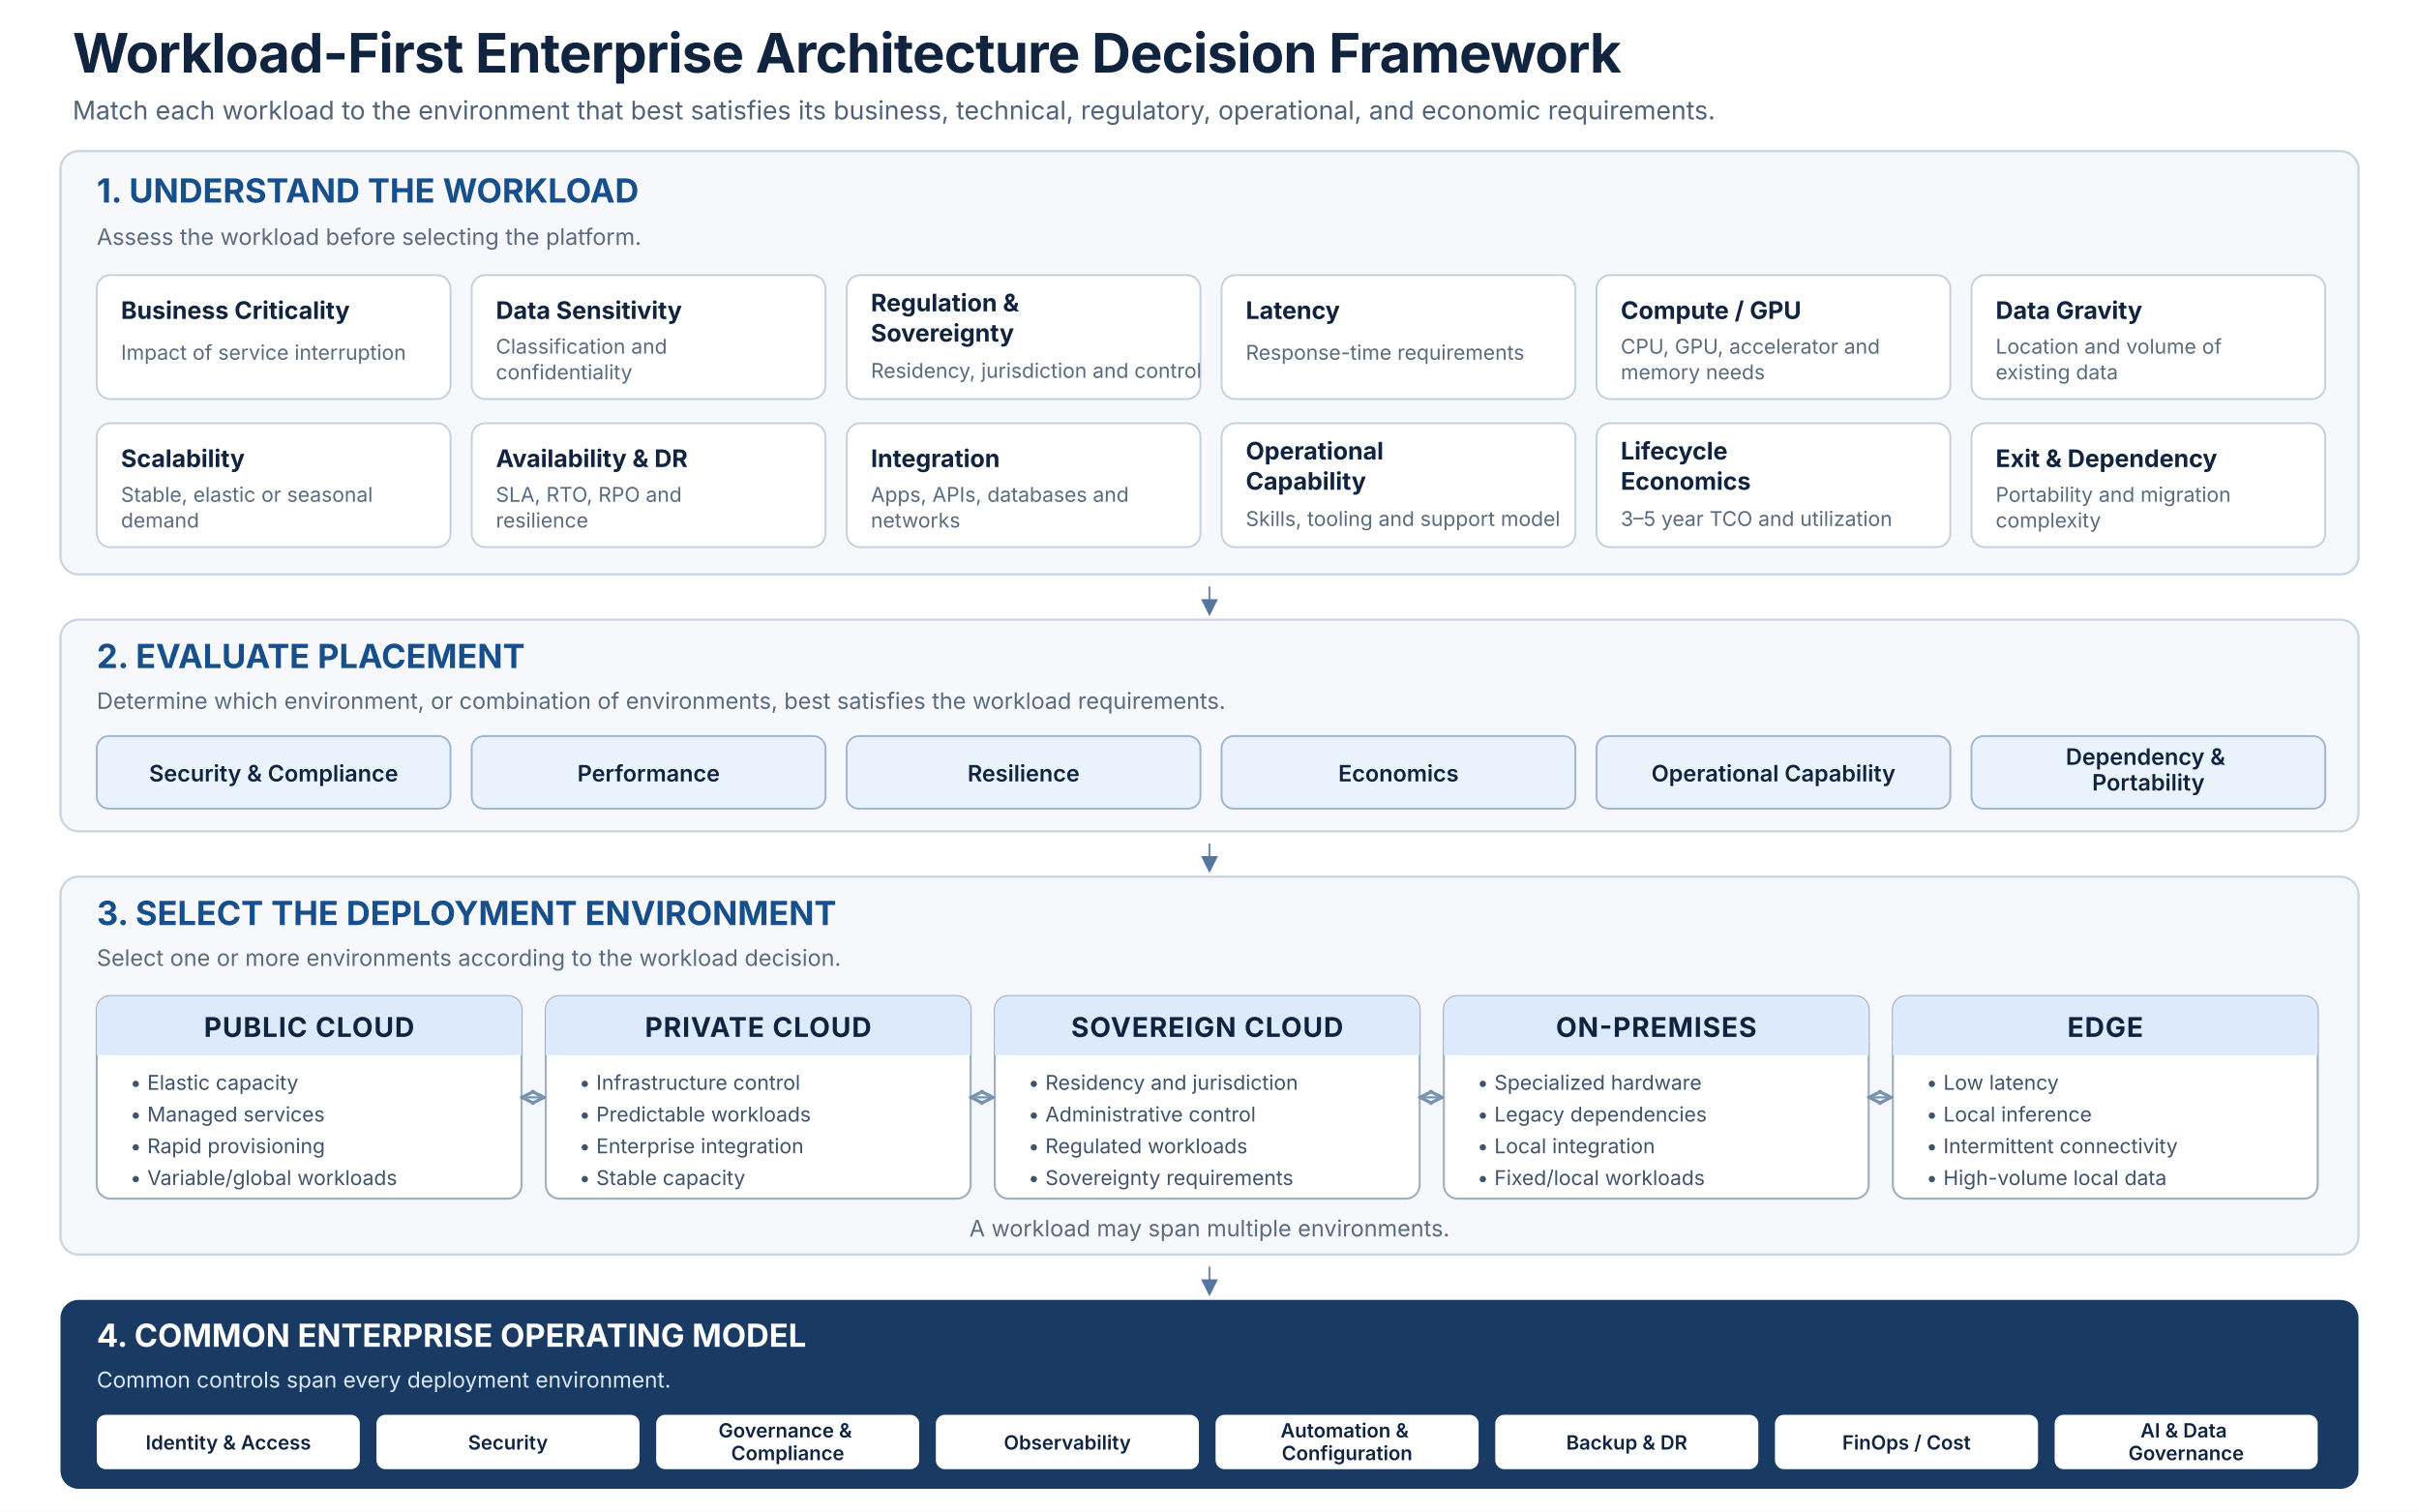
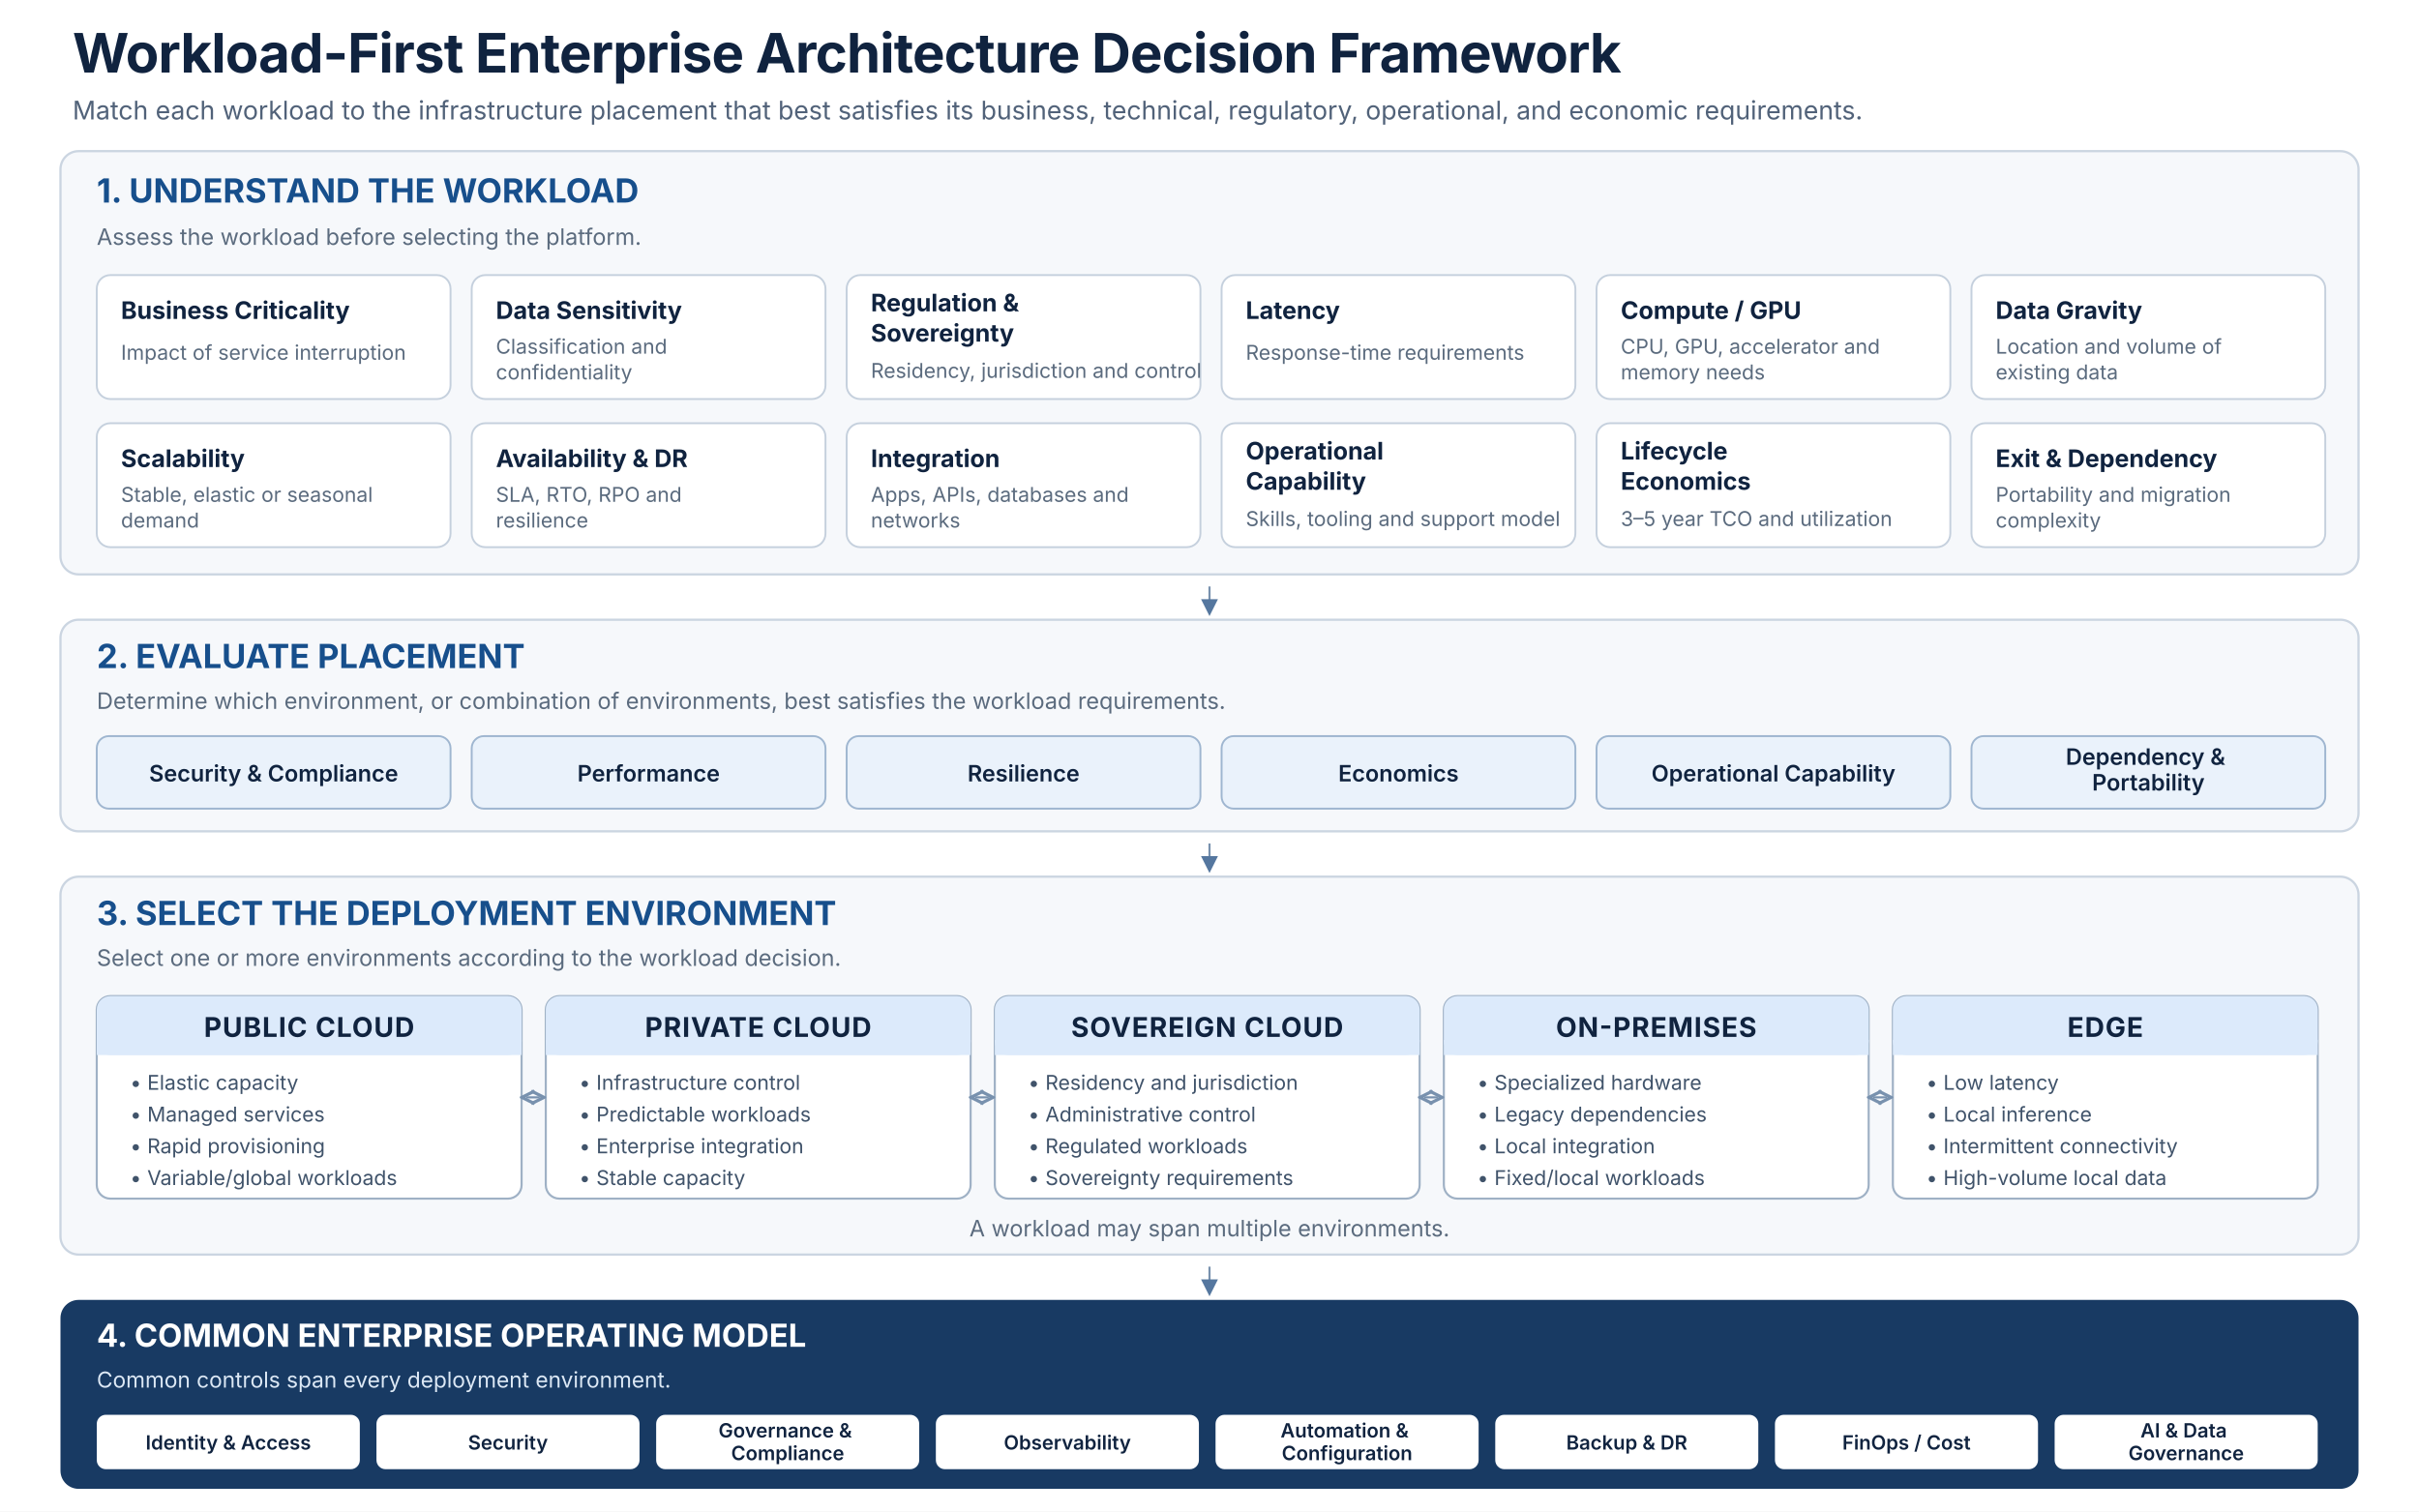
<svg xmlns="http://www.w3.org/2000/svg" width="1600" height="1000" viewBox="0 0 1600 1000" preserveAspectRatio="xMidYMid meet" role="img" aria-labelledby="diagram-title diagram-desc">
  <defs>
    <marker id="arrow-down" markerWidth="10" markerHeight="10" refX="5" refY="5" orient="auto">
      <path d="M1 1 L9 5 L1 9 Z" fill="#55779f" />
    </marker>
    <marker id="arrow-left" markerWidth="8" markerHeight="8" refX="3" refY="4" orient="auto">
      <path d="M7 1 L1 4 L7 7" fill="none" stroke="#7891ae" stroke-width="1.5" />
    </marker>
    <marker id="arrow-right" markerWidth="8" markerHeight="8" refX="5" refY="4" orient="auto">
      <path d="M1 1 L7 4 L1 7" fill="none" stroke="#7891ae" stroke-width="1.5" />
    </marker>
    <style>
      .text { font-family: Inter, Arial, Helvetica, sans-serif; fill: #10233f; }
      .title { font-size: 36px; font-weight: 700; letter-spacing: -0.5px; }
      .subtitle { font-size: 17px; font-weight: 400; fill: #516279; }
      .layer-title { font-size: 22px; font-weight: 700; fill: #174f8c; }
      .layer-note { font-size: 15px; font-weight: 400; fill: #5b6b7e; }
      .card-title { font-size: 16px; font-weight: 700; }
      .card-copy { font-size: 13.5px; font-weight: 400; fill: #5b6b7e; }
      .domain { font-size: 15px; font-weight: 600; text-anchor: middle; }
      .env-title { font-size: 18px; font-weight: 700; letter-spacing: 0.6px; text-anchor: middle; }
      .env-copy { font-size: 13.5px; font-weight: 400; fill: #40536a; }
      .foundation-title { font-size: 21px; font-weight: 700; fill: #ffffff; }
      .foundation-note { font-size: 14.5px; font-weight: 400; fill: #dce8f5; }
      .foundation-copy { font-size: 13px; font-weight: 600; fill: #10233f; text-anchor: middle; }
      .section { fill: #f6f8fb; stroke: #cbd5e1; stroke-width: 1.5; }
      .card { fill: #ffffff; stroke: #c5d0dd; stroke-width: 1.25; }
      .domain-card { fill: #eaf2fb; stroke: #9fb6d0; stroke-width: 1.25; }
      .environment { fill: #ffffff; stroke: #9fb1c5; stroke-width: 1.4; }
      .environment-accent { fill: #dceafb; }
      .connector { stroke: #7891ae; stroke-width: 1.4; fill: none; }
    </style>
  </defs>
  <rect width="1600" height="1000" fill="#ffffff" />
  <g class="text">
    <text class="title" x="48" y="48">Workload-First Enterprise Architecture Decision Framework</text>
-     <text class="subtitle" x="48" y="79">Match each workload to the environment that best satisfies its business, technical, regulatory, operational, and economic requirements.</text>
+     <text class="subtitle" x="48" y="79">Match each workload to the infrastructure placement that best satisfies its business, technical, regulatory, operational, and economic requirements.</text>
    <g aria-label="Layer 1: Understand the workload">
      <rect class="section" x="40" y="100" width="1520" height="280" rx="12" />
      <text class="layer-title" x="64" y="134">1. UNDERSTAND THE WORKLOAD</text>
      <text class="layer-note" x="64" y="162">Assess the workload before selecting the platform.</text>
      <g transform="translate(64 182)">
        <rect class="card" width="234" height="82" rx="9" />
        <text class="card-title" x="16" y="29">Business Criticality</text>
        <text class="card-copy" x="16" y="56">Impact of service interruption</text>
      </g>
      <g transform="translate(312 182)">
        <rect class="card" width="234" height="82" rx="9" />
        <text class="card-title" x="16" y="29">Data Sensitivity</text>
        <text class="card-copy" x="16" y="52">Classification and</text>
        <text class="card-copy" x="16" y="69">confidentiality</text>
      </g>
      <g transform="translate(560 182)">
        <rect class="card" width="234" height="82" rx="9" />
        <text class="card-title" x="16" y="24">
          <tspan x="16" dy="0">Regulation &amp;</tspan>
          <tspan x="16" dy="20">Sovereignty</tspan>
        </text>
        <text class="card-copy" x="16" y="68">Residency, jurisdiction and control</text>
      </g>
      <g transform="translate(808 182)">
        <rect class="card" width="234" height="82" rx="9" />
        <text class="card-title" x="16" y="29">Latency</text>
        <text class="card-copy" x="16" y="56">Response-time requirements</text>
      </g>
      <g transform="translate(1056 182)">
        <rect class="card" width="234" height="82" rx="9" />
        <text class="card-title" x="16" y="29">Compute / GPU</text>
        <text class="card-copy" x="16" y="52">
          <tspan x="16" dy="0">CPU, GPU, accelerator and</tspan>
          <tspan x="16" dy="17">memory needs</tspan>
        </text>
      </g>
      <g transform="translate(1304 182)">
        <rect class="card" width="234" height="82" rx="9" />
        <text class="card-title" x="16" y="29">Data Gravity</text>
        <text class="card-copy" x="16" y="52">
          <tspan x="16" dy="0">Location and volume of</tspan>
          <tspan x="16" dy="17">existing data</tspan>
        </text>
      </g>
      <g transform="translate(64 280)">
        <rect class="card" width="234" height="82" rx="9" />
        <text class="card-title" x="16" y="29">Scalability</text>
        <text class="card-copy" x="16" y="52">
          <tspan x="16" dy="0">Stable, elastic or seasonal</tspan>
          <tspan x="16" dy="17">demand</tspan>
        </text>
      </g>
      <g transform="translate(312 280)">
        <rect class="card" width="234" height="82" rx="9" />
        <text class="card-title" x="16" y="29">Availability &amp; DR</text>
        <text class="card-copy" x="16" y="52">
          <tspan x="16" dy="0">SLA, RTO, RPO and</tspan>
          <tspan x="16" dy="17">resilience</tspan>
        </text>
      </g>
      <g transform="translate(560 280)">
        <rect class="card" width="234" height="82" rx="9" />
        <text class="card-title" x="16" y="29">Integration</text>
        <text class="card-copy" x="16" y="52">
          <tspan x="16" dy="0">Apps, APIs, databases and</tspan>
          <tspan x="16" dy="17">networks</tspan>
        </text>
      </g>
      <g transform="translate(808 280)">
        <rect class="card" width="234" height="82" rx="9" />
        <text class="card-title" x="16" y="24">
          <tspan x="16" dy="0">Operational</tspan>
          <tspan x="16" dy="20">Capability</tspan>
        </text>
        <text class="card-copy" x="16" y="68">Skills, tooling and support model</text>
      </g>
      <g transform="translate(1056 280)">
        <rect class="card" width="234" height="82" rx="9" />
        <text class="card-title" x="16" y="24">
          <tspan x="16" dy="0">Lifecycle</tspan>
          <tspan x="16" dy="20">Economics</tspan>
        </text>
        <text class="card-copy" x="16" y="68">3–5 year TCO and utilization</text>
      </g>
      <g transform="translate(1304 280)">
        <rect class="card" width="234" height="82" rx="9" />
        <text class="card-title" x="16" y="29">Exit &amp; Dependency</text>
        <text class="card-copy" x="16" y="52">
          <tspan x="16" dy="0">Portability and migration</tspan>
          <tspan x="16" dy="17">complexity</tspan>
        </text>
      </g>
    </g>
    <path class="connector" d="M800 388 V402" marker-end="url(#arrow-down)" />
    <g aria-label="Layer 2: Evaluate placement">
      <rect class="section" x="40" y="410" width="1520" height="140" rx="12" />
      <text class="layer-title" x="64" y="442">2. EVALUATE PLACEMENT</text>
      <text class="layer-note" x="64" y="469">Determine which environment, or combination of environments, best satisfies the workload requirements.</text>
      <g transform="translate(64 487)">
        <rect class="domain-card" width="234" height="48" rx="8" />
        <text class="domain" x="117" y="30">Security &amp; Compliance</text>
      </g>
      <g transform="translate(312 487)">
        <rect class="domain-card" width="234" height="48" rx="8" />
        <text class="domain" x="117" y="30">Performance</text>
      </g>
      <g transform="translate(560 487)">
        <rect class="domain-card" width="234" height="48" rx="8" />
        <text class="domain" x="117" y="30">Resilience</text>
      </g>
      <g transform="translate(808 487)">
        <rect class="domain-card" width="234" height="48" rx="8" />
        <text class="domain" x="117" y="30">Economics</text>
      </g>
      <g transform="translate(1056 487)">
        <rect class="domain-card" width="234" height="48" rx="8" />
        <text class="domain" x="117" y="30">Operational Capability</text>
      </g>
      <g transform="translate(1304 487)">
        <rect class="domain-card" width="234" height="48" rx="8" />
        <text class="domain" x="117" y="19">
          <tspan x="117" dy="0">Dependency &amp;</tspan>
          <tspan x="117" dy="17">Portability</tspan>
        </text>
      </g>
    </g>
    <path class="connector" d="M800 558 V572" marker-end="url(#arrow-down)" />
    <g aria-label="Layer 3: Select the deployment environment">
      <rect class="section" x="40" y="580" width="1520" height="250" rx="12" />
      <text class="layer-title" x="64" y="612">3. SELECT THE DEPLOYMENT ENVIRONMENT</text>
      <text class="layer-note" x="64" y="639">Select one or more environments according to the workload decision.</text>
      <g transform="translate(64 659)">
        <rect class="environment" width="281" height="134" rx="9" />
        <rect class="environment-accent" width="281" height="39" rx="9" />
        <rect class="environment-accent" y="29" width="281" height="10" />
        <text class="env-title" x="140.5" y="27">PUBLIC CLOUD</text>
        <text class="env-copy" x="22" y="62">• Elastic capacity</text>
        <text class="env-copy" x="22" y="83">• Managed services</text>
        <text class="env-copy" x="22" y="104">• Rapid provisioning</text>
        <text class="env-copy" x="22" y="125">• Variable/global workloads</text>
      </g>
      <g transform="translate(361 659)">
        <rect class="environment" width="281" height="134" rx="9" />
        <rect class="environment-accent" width="281" height="39" rx="9" />
        <rect class="environment-accent" y="29" width="281" height="10" />
        <text class="env-title" x="140.5" y="27">PRIVATE CLOUD</text>
        <text class="env-copy" x="22" y="62">• Infrastructure control</text>
        <text class="env-copy" x="22" y="83">• Predictable workloads</text>
        <text class="env-copy" x="22" y="104">• Enterprise integration</text>
        <text class="env-copy" x="22" y="125">• Stable capacity</text>
      </g>
      <g transform="translate(658 659)">
        <rect class="environment" width="281" height="134" rx="9" />
        <rect class="environment-accent" width="281" height="39" rx="9" />
        <rect class="environment-accent" y="29" width="281" height="10" />
        <text class="env-title" x="140.5" y="27">SOVEREIGN CLOUD</text>
        <text class="env-copy" x="22" y="62">• Residency and jurisdiction</text>
        <text class="env-copy" x="22" y="83">• Administrative control</text>
        <text class="env-copy" x="22" y="104">• Regulated workloads</text>
        <text class="env-copy" x="22" y="125">• Sovereignty requirements</text>
      </g>
      <g transform="translate(955 659)">
        <rect class="environment" width="281" height="134" rx="9" />
        <rect class="environment-accent" width="281" height="39" rx="9" />
        <rect class="environment-accent" y="29" width="281" height="10" />
        <text class="env-title" x="140.5" y="27">ON-PREMISES</text>
        <text class="env-copy" x="22" y="62">• Specialized hardware</text>
        <text class="env-copy" x="22" y="83">• Legacy dependencies</text>
        <text class="env-copy" x="22" y="104">• Local integration</text>
        <text class="env-copy" x="22" y="125">• Fixed/local workloads</text>
      </g>
      <g transform="translate(1252 659)">
        <rect class="environment" width="281" height="134" rx="9" />
        <rect class="environment-accent" width="281" height="39" rx="9" />
        <rect class="environment-accent" y="29" width="281" height="10" />
        <text class="env-title" x="140.5" y="27">EDGE</text>
        <text class="env-copy" x="22" y="62">• Low latency</text>
        <text class="env-copy" x="22" y="83">• Local inference</text>
        <text class="env-copy" x="22" y="104">• Intermittent connectivity</text>
        <text class="env-copy" x="22" y="125">• High-volume local data</text>
      </g>
      <path class="connector" d="M348 726 H357" marker-start="url(#arrow-left)" marker-end="url(#arrow-right)" />
      <path class="connector" d="M645 726 H654" marker-start="url(#arrow-left)" marker-end="url(#arrow-right)" />
      <path class="connector" d="M942 726 H951" marker-start="url(#arrow-left)" marker-end="url(#arrow-right)" />
      <path class="connector" d="M1239 726 H1248" marker-start="url(#arrow-left)" marker-end="url(#arrow-right)" />
      <text class="layer-note" x="800" y="818" text-anchor="middle">A workload may span multiple environments.</text>
    </g>
    <path class="connector" d="M800 838 V852" marker-end="url(#arrow-down)" />
    <g aria-label="Layer 4: Common enterprise operating model">
      <rect x="40" y="860" width="1520" height="125" rx="12" fill="#183a63" />
      <text class="foundation-title" x="64" y="891">4. COMMON ENTERPRISE OPERATING MODEL</text>
      <text class="foundation-note" x="64" y="918">Common controls span every deployment environment.</text>
      <g transform="translate(64 936)">
        <rect width="174" height="36" rx="6" fill="#ffffff" />
        <text class="foundation-copy" x="87" y="23">Identity &amp; Access</text>
      </g>
      <g transform="translate(249 936)">
        <rect width="174" height="36" rx="6" fill="#ffffff" />
        <text class="foundation-copy" x="87" y="23">Security</text>
      </g>
      <g transform="translate(434 936)">
        <rect width="174" height="36" rx="6" fill="#ffffff" />
        <text class="foundation-copy" x="87" y="15">
          <tspan x="87" dy="0">Governance &amp;</tspan>
          <tspan x="87" dy="15">Compliance</tspan>
        </text>
      </g>
      <g transform="translate(619 936)">
        <rect width="174" height="36" rx="6" fill="#ffffff" />
        <text class="foundation-copy" x="87" y="23">Observability</text>
      </g>
      <g transform="translate(804 936)">
        <rect width="174" height="36" rx="6" fill="#ffffff" />
        <text class="foundation-copy" x="87" y="15">
          <tspan x="87" dy="0">Automation &amp;</tspan>
          <tspan x="87" dy="15">Configuration</tspan>
        </text>
      </g>
      <g transform="translate(989 936)">
        <rect width="174" height="36" rx="6" fill="#ffffff" />
        <text class="foundation-copy" x="87" y="23">Backup &amp; DR</text>
      </g>
      <g transform="translate(1174 936)">
        <rect width="174" height="36" rx="6" fill="#ffffff" />
        <text class="foundation-copy" x="87" y="23">FinOps / Cost</text>
      </g>
      <g transform="translate(1359 936)">
        <rect width="174" height="36" rx="6" fill="#ffffff" />
        <text class="foundation-copy" x="87" y="15">
          <tspan x="87" dy="0">AI &amp; Data</tspan>
          <tspan x="87" dy="15">Governance</tspan>
        </text>
      </g>
    </g>
  </g>
</svg>
